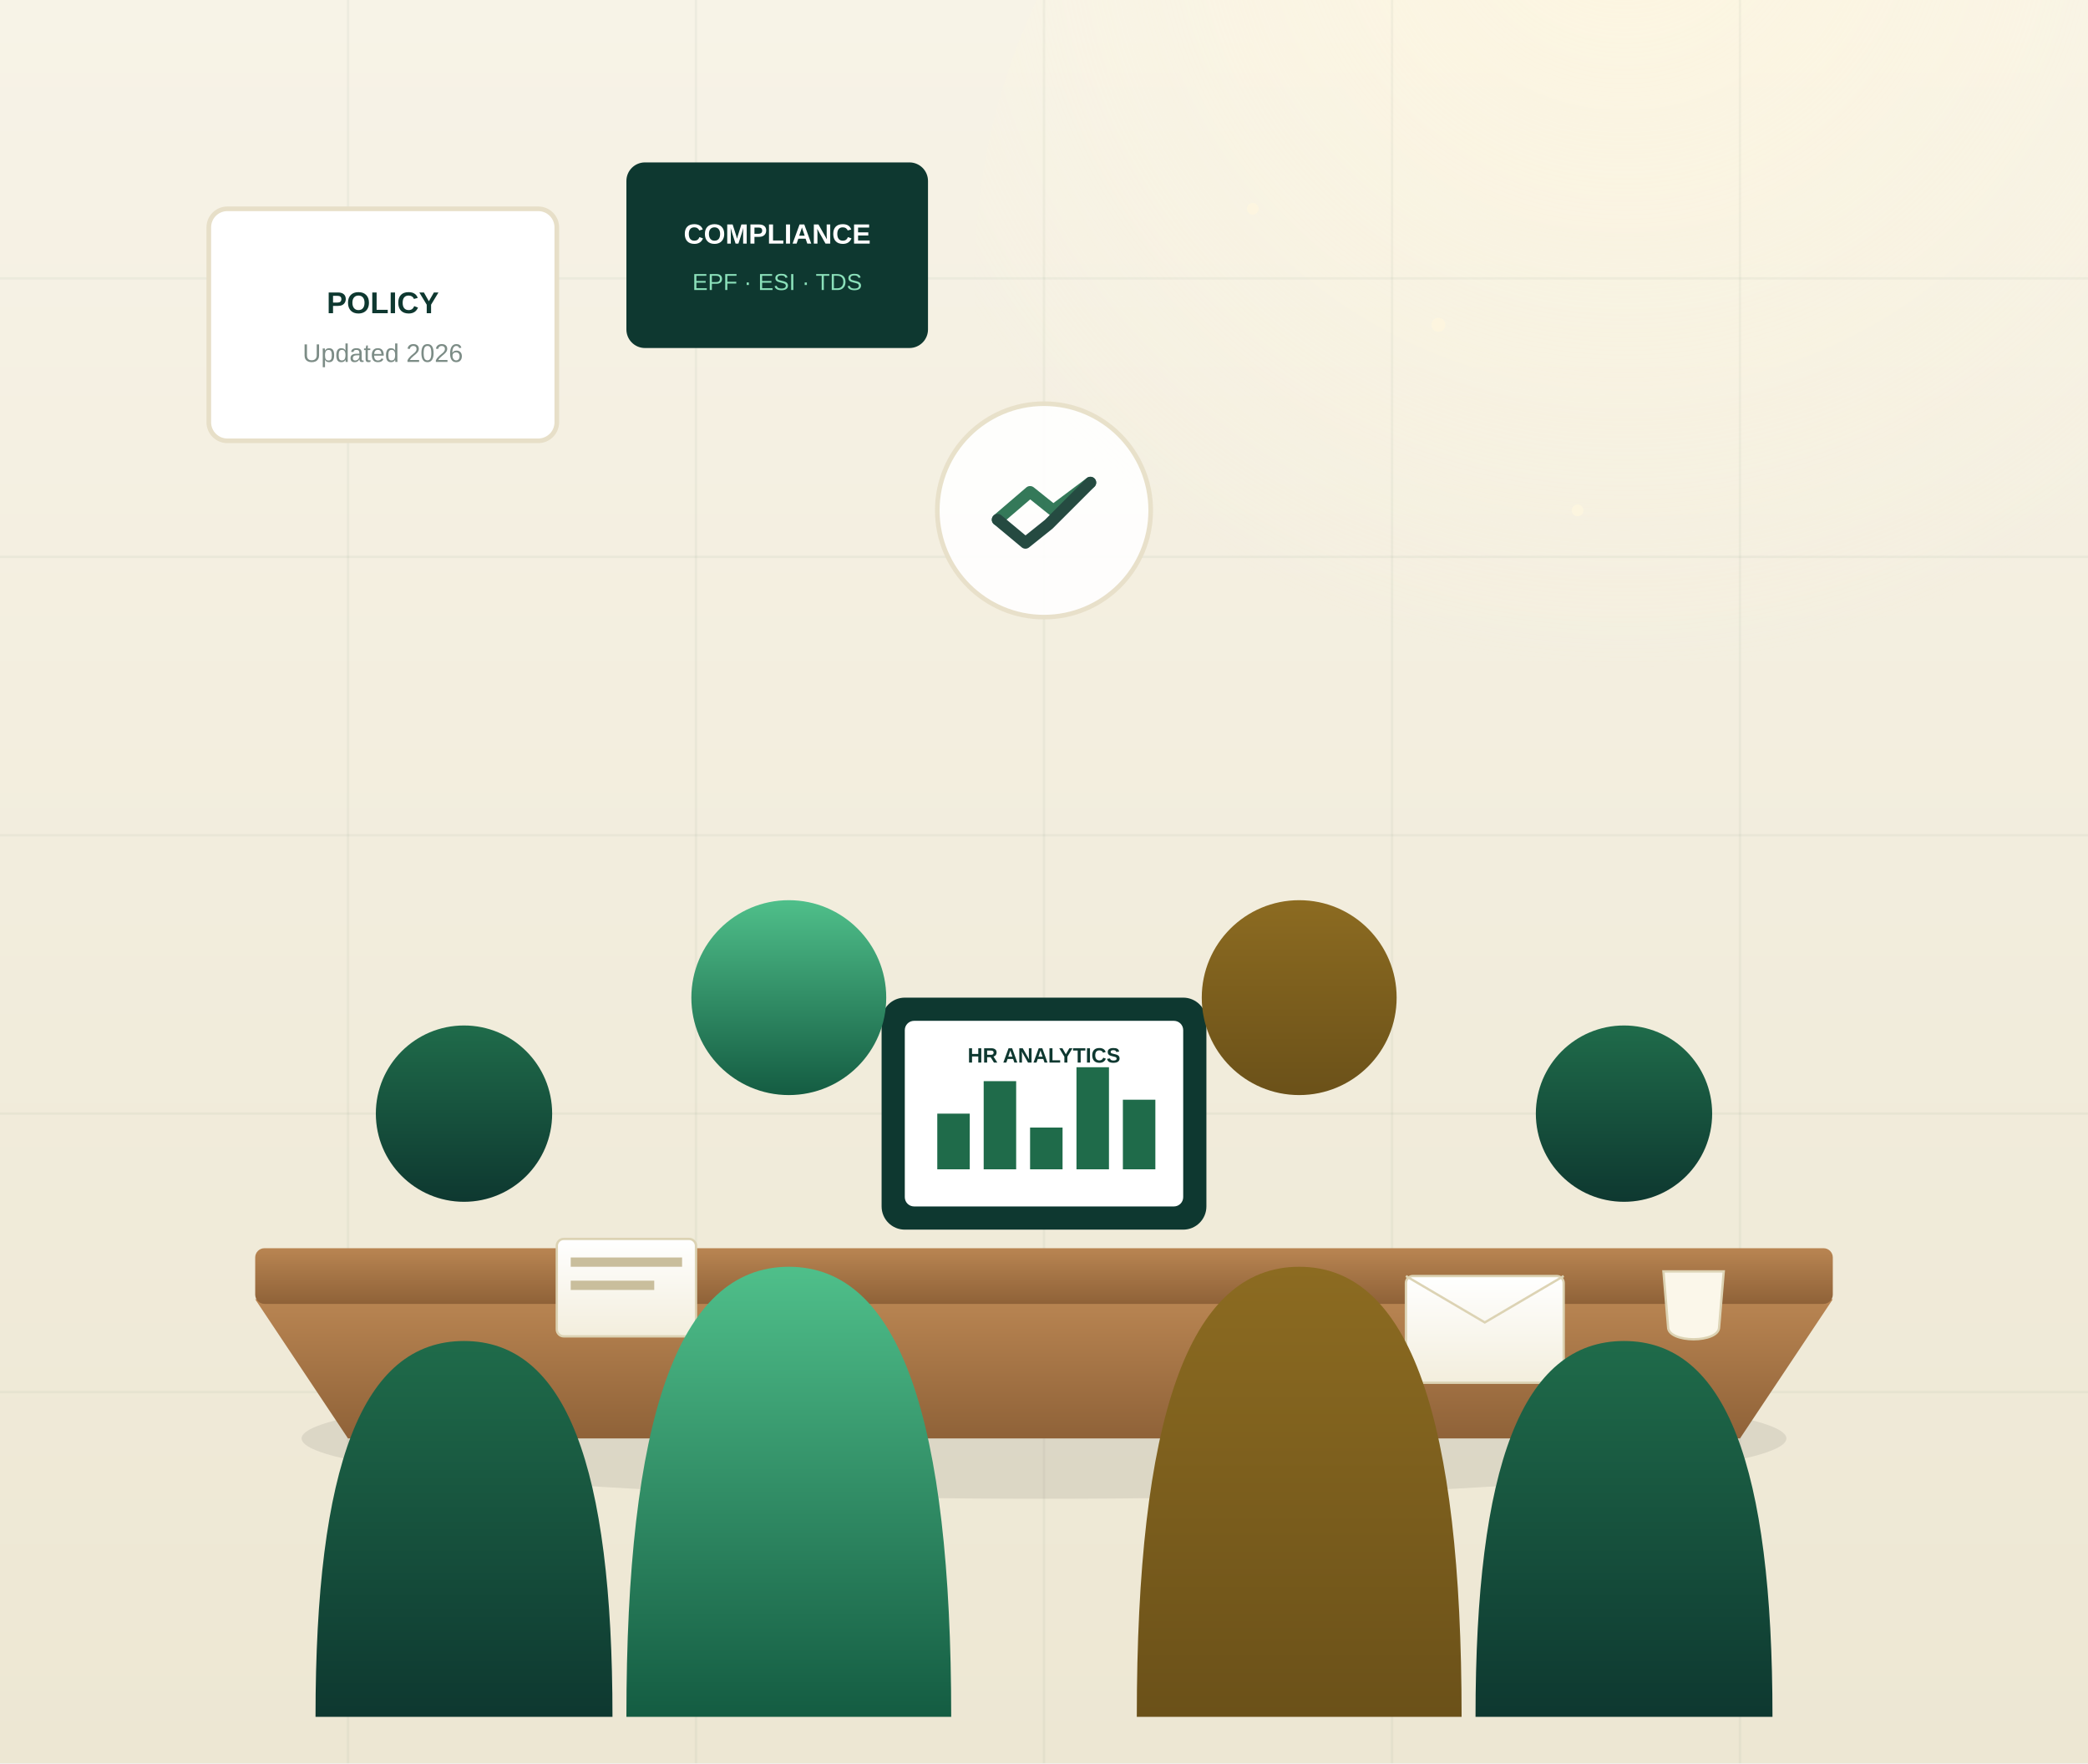
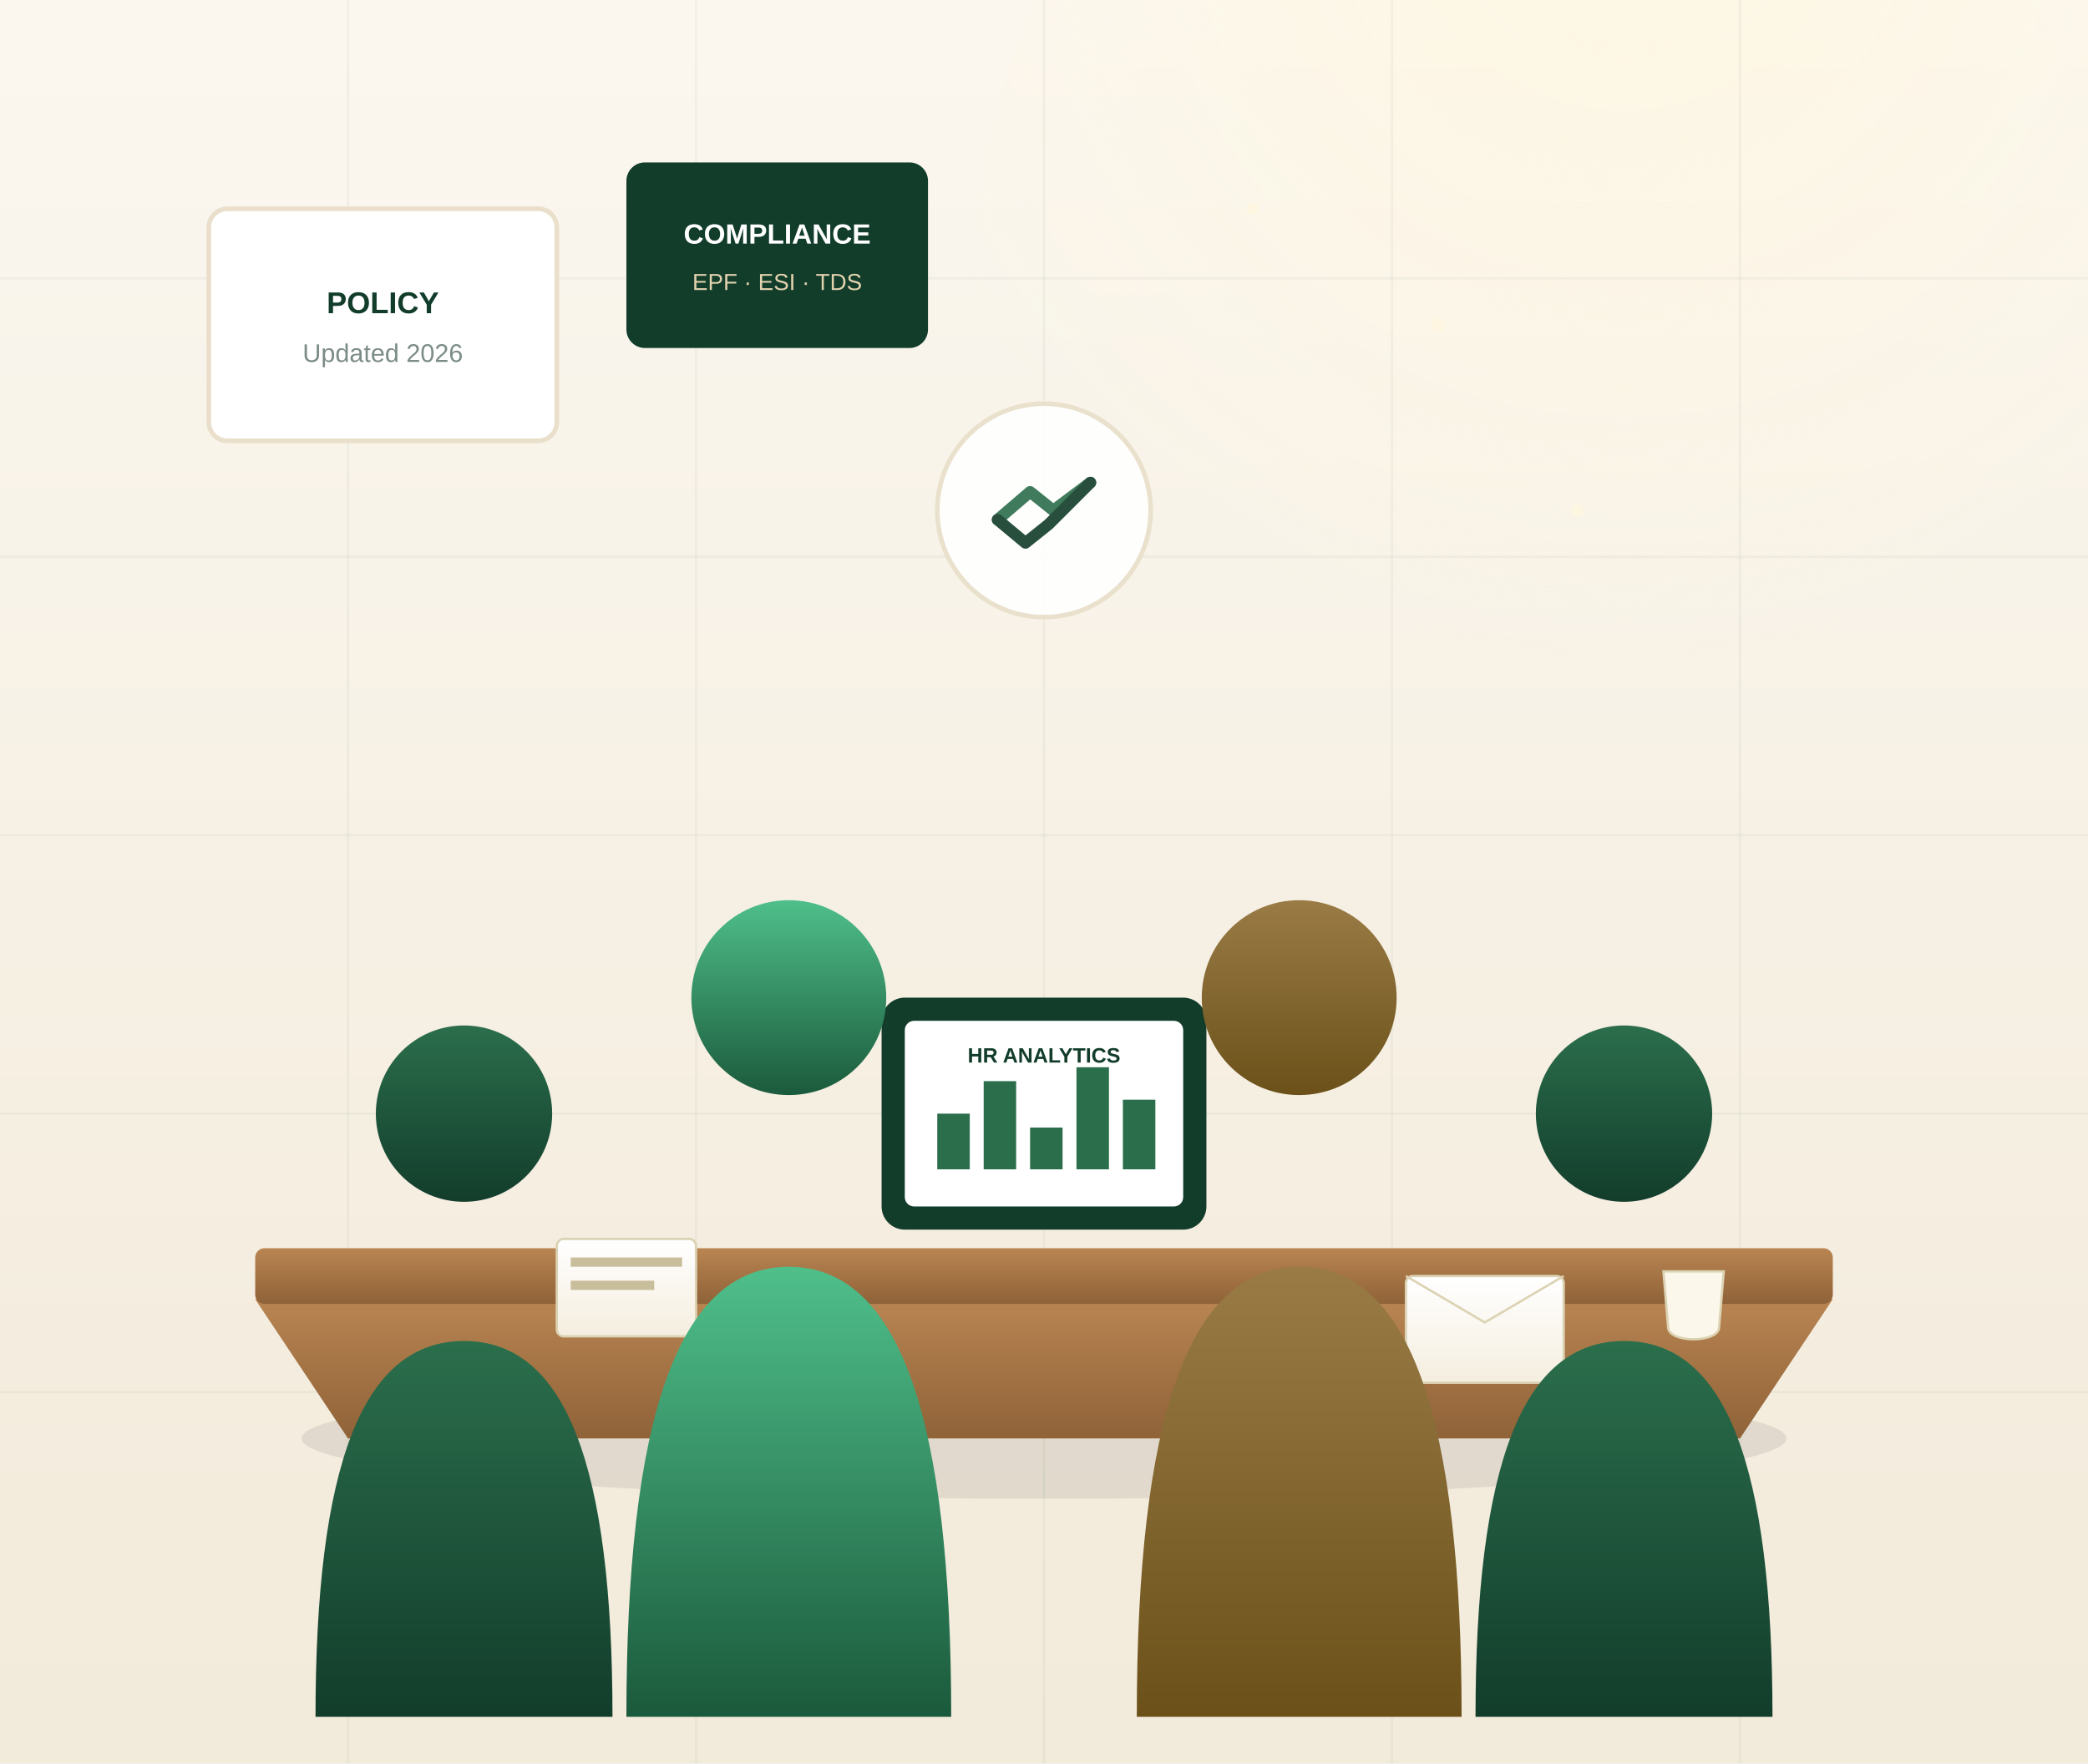
<svg xmlns="http://www.w3.org/2000/svg" viewBox="0 0 900 760" preserveAspectRatio="xMidYMid slice">
  <defs>
    <linearGradient id="hrBg" x1="0" y1="0" x2="0" y2="1">
-       <stop offset="0%" stop-color="#F7F3E7" />
-       <stop offset="100%" stop-color="#EDE7D3" />
+       <stop offset="0%" stop-color="#FBF7EF" />
+       <stop offset="100%" stop-color="#F2EADA" />
    </linearGradient>
    <linearGradient id="hrDesk" x1="0" y1="0" x2="0" y2="1">
      <stop offset="0%" stop-color="#B98552" />
      <stop offset="100%" stop-color="#8F6238" />
    </linearGradient>
    <linearGradient id="hrPersonA" x1="0" y1="0" x2="0" y2="1">
-       <stop offset="0%" stop-color="#1F6B4A" />
-       <stop offset="100%" stop-color="#0E3830" />
+       <stop offset="0%" stop-color="#2B6E4C" />
+       <stop offset="100%" stop-color="#123D2B" />
    </linearGradient>
    <linearGradient id="hrPersonB" x1="0" y1="0" x2="0" y2="1">
      <stop offset="0%" stop-color="#4FBF8A" />
-       <stop offset="100%" stop-color="#145C42" />
+       <stop offset="100%" stop-color="#1B5A3C" />
    </linearGradient>
    <linearGradient id="hrPersonC" x1="0" y1="0" x2="0" y2="1">
-       <stop offset="0%" stop-color="#8C6B21" />
+       <stop offset="0%" stop-color="#9A7B46" />
      <stop offset="100%" stop-color="#6B5119" />
    </linearGradient>
    <linearGradient id="cardGrad" x1="0" y1="0" x2="0" y2="1">
      <stop offset="0%" stop-color="#FFFFFF" />
-       <stop offset="100%" stop-color="#F3EEDD" />
+       <stop offset="100%" stop-color="#F5EEDF" />
    </linearGradient>
    <radialGradient id="hrGlow" cx="50%" cy="20%" r="60%">
      <stop offset="0%" stop-color="#FFF7DE" stop-opacity="0.7" />
      <stop offset="100%" stop-color="#FFF7DE" stop-opacity="0" />
    </radialGradient>
  </defs>
  <rect width="900" height="760" fill="url(#hrBg)" />
  <circle cx="700" cy="120" r="280" fill="url(#hrGlow)" />
-   <g stroke="#0E3830" stroke-opacity="0.04">
+   <g stroke="#123D2B" stroke-opacity="0.04">
    <line x1="0" y1="120" x2="900" y2="120" />
    <line x1="0" y1="240" x2="900" y2="240" />
    <line x1="0" y1="360" x2="900" y2="360" />
    <line x1="0" y1="480" x2="900" y2="480" />
    <line x1="0" y1="600" x2="900" y2="600" />
    <line x1="150" y1="0" x2="150" y2="760" />
    <line x1="300" y1="0" x2="300" y2="760" />
    <line x1="450" y1="0" x2="450" y2="760" />
    <line x1="600" y1="0" x2="600" y2="760" />
    <line x1="750" y1="0" x2="750" y2="760" />
  </g>
  <g transform="translate(90,90)">
-     <rect width="150" height="100" rx="8" fill="#fff" stroke="#E7DFC8" stroke-width="2" />
-     <text x="75" y="45" text-anchor="middle" font-family="Poppins,Arial,sans-serif" font-size="13" font-weight="700" fill="#0E3830">POLICY</text>
+     <rect width="150" height="100" rx="8" fill="#fff" stroke="#E9DFCA" stroke-width="2" />
+     <text x="75" y="45" text-anchor="middle" font-family="Poppins,Arial,sans-serif" font-size="13" font-weight="700" fill="#123D2B">POLICY</text>
    <text x="75" y="66" text-anchor="middle" font-family="Poppins,Arial,sans-serif" font-size="11" fill="#7C8C86">Updated 2026</text>
  </g>
  <g transform="translate(270,70)">
-     <rect width="130" height="80" rx="8" fill="#0E3830" />
+     <rect width="130" height="80" rx="8" fill="#123D2B" />
    <text x="65" y="35" text-anchor="middle" font-family="Poppins,Arial,sans-serif" font-size="12" font-weight="700" fill="#fff">COMPLIANCE</text>
-     <text x="65" y="55" text-anchor="middle" font-family="Poppins,Arial,sans-serif" font-size="10" fill="#8BE0BA">EPF · ESI · TDS</text>
+     <text x="65" y="55" text-anchor="middle" font-family="Poppins,Arial,sans-serif" font-size="10" fill="#E3D2AE">EPF · ESI · TDS</text>
  </g>
  <g transform="translate(450,560)">
    <ellipse cx="0" cy="60" rx="320" ry="26" fill="#000" opacity="0.08" />
    <path d="M-340 0 L340 0 L300 60 L-300 60 Z" fill="url(#hrDesk)" />
    <rect x="-340" y="-22" width="680" height="24" rx="4" fill="url(#hrDesk)" />
    <g transform="translate(0,-80)">
-       <rect x="-70" y="-50" width="140" height="100" rx="10" fill="#0E3830" />
+       <rect x="-70" y="-50" width="140" height="100" rx="10" fill="#123D2B" />
      <rect x="-60" y="-40" width="120" height="80" rx="4" fill="#fff" />
-       <text x="0" y="-22" text-anchor="middle" font-family="Poppins,Arial,sans-serif" font-size="9" font-weight="700" fill="#0E3830">HR ANALYTICS</text>
-       <g fill="#1F6B4A">
+       <text x="0" y="-22" text-anchor="middle" font-family="Poppins,Arial,sans-serif" font-size="9" font-weight="700" fill="#123D2B">HR ANALYTICS</text>
+       <g fill="#2B6E4C">
        <rect x="-46" y="0" width="14" height="24" />
        <rect x="-26" y="-14" width="14" height="38" />
        <rect x="-6" y="6" width="14" height="18" />
        <rect x="14" y="-20" width="14" height="44" />
        <rect x="34" y="-6" width="14" height="30" />
      </g>
    </g>
    <g transform="translate(-180,-6)">
      <rect x="-30" y="-20" width="60" height="42" rx="3" fill="url(#cardGrad)" stroke="#DCD3B4" />
      <rect x="-24" y="-12" width="48" height="4" fill="#C9BE9C" />
      <rect x="-24" y="-2" width="36" height="4" fill="#C9BE9C" />
    </g>
    <g transform="translate(190,-4)">
      <rect x="-34" y="-6" width="68" height="46" rx="3" fill="url(#cardGrad)" stroke="#DCD3B4" />
      <path d="M-34 -6 L0 14 L34 -6" fill="none" stroke="#DCD3B4" />
    </g>
    <g transform="translate(280,4)">
      <path d="M-13 -16 L13 -16 L11 8 C11 15 -11 15 -11 8 Z" fill="#FBF7EA" stroke="#DCD3B4" />
    </g>
  </g>
  <g>
    <g transform="translate(200,480)" fill="url(#hrPersonA)">
      <circle cx="0" cy="0" r="38" />
      <path d="M-64 260 C-64 152 -44 98 0 98 C44 98 64 152 64 260 Z" />
    </g>
    <g transform="translate(340,430)" fill="url(#hrPersonB)">
      <circle cx="0" cy="0" r="42" />
      <path d="M-70 310 C-70 182 -48 116 0 116 C48 116 70 182 70 310 Z" />
    </g>
    <g transform="translate(560,430)" fill="url(#hrPersonC)">
      <circle cx="0" cy="0" r="42" />
      <path d="M-70 310 C-70 182 -48 116 0 116 C48 116 70 182 70 310 Z" />
    </g>
    <g transform="translate(700,480)" fill="url(#hrPersonA)">
      <circle cx="0" cy="0" r="38" />
      <path d="M-64 260 C-64 152 -44 98 0 98 C44 98 64 152 64 260 Z" />
    </g>
  </g>
  <g transform="translate(450,220)" opacity="0.9">
-     <circle cx="0" cy="0" r="46" fill="#fff" stroke="#E7DFC8" stroke-width="2" />
-     <path d="M-20 4 L-6 -8 L4 0 L20 -12" stroke="#1F6B4A" stroke-width="5" fill="none" stroke-linecap="round" stroke-linejoin="round" />
-     <path d="M-20 4 L-8 14 L2 6 L20 -12" stroke="#0E3830" stroke-width="5" fill="none" stroke-linecap="round" stroke-linejoin="round" />
+     <circle cx="0" cy="0" r="46" fill="#fff" stroke="#E9DFCA" stroke-width="2" />
+     <path d="M-20 4 L-6 -8 L4 0 L20 -12" stroke="#2B6E4C" stroke-width="5" fill="none" stroke-linecap="round" stroke-linejoin="round" />
+     <path d="M-20 4 L-8 14 L2 6 L20 -12" stroke="#123D2B" stroke-width="5" fill="none" stroke-linecap="round" stroke-linejoin="round" />
  </g>
  <g fill="#FFF7DE" opacity="0.7">
    <circle cx="620" cy="140" r="3" />
    <circle cx="680" cy="220" r="2.5" />
    <circle cx="540" cy="90" r="2.5" />
  </g>
</svg>
